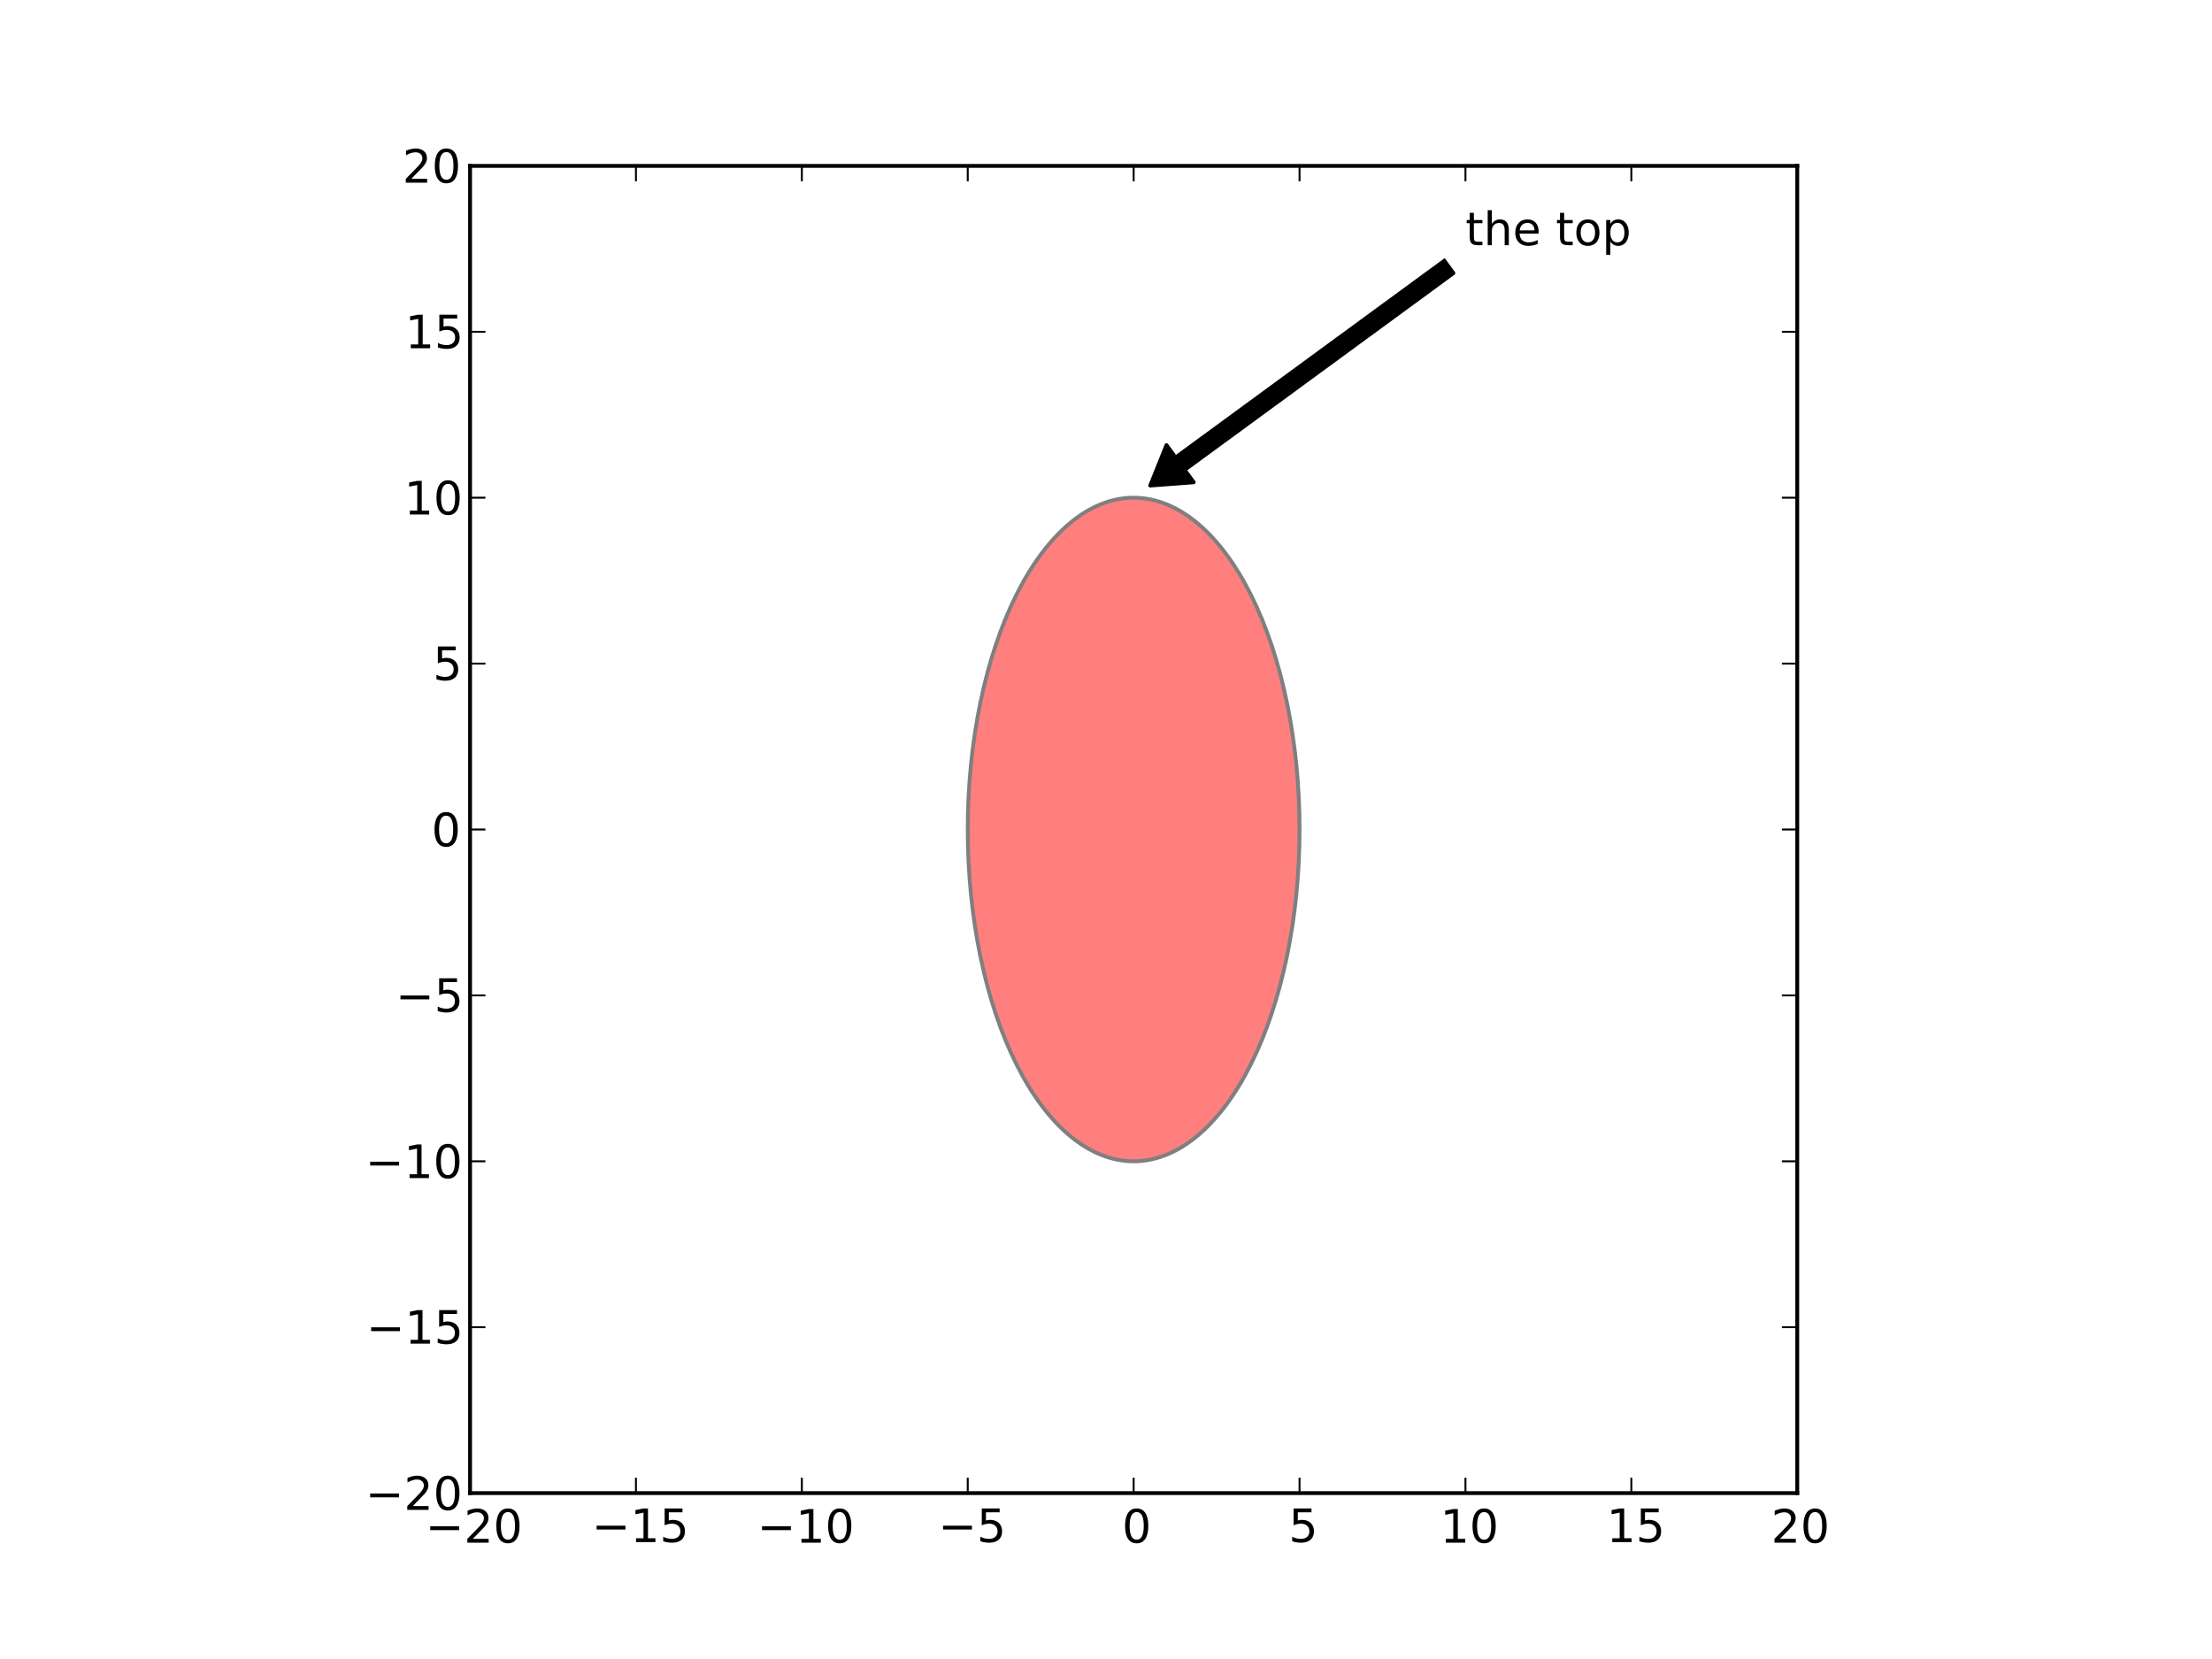
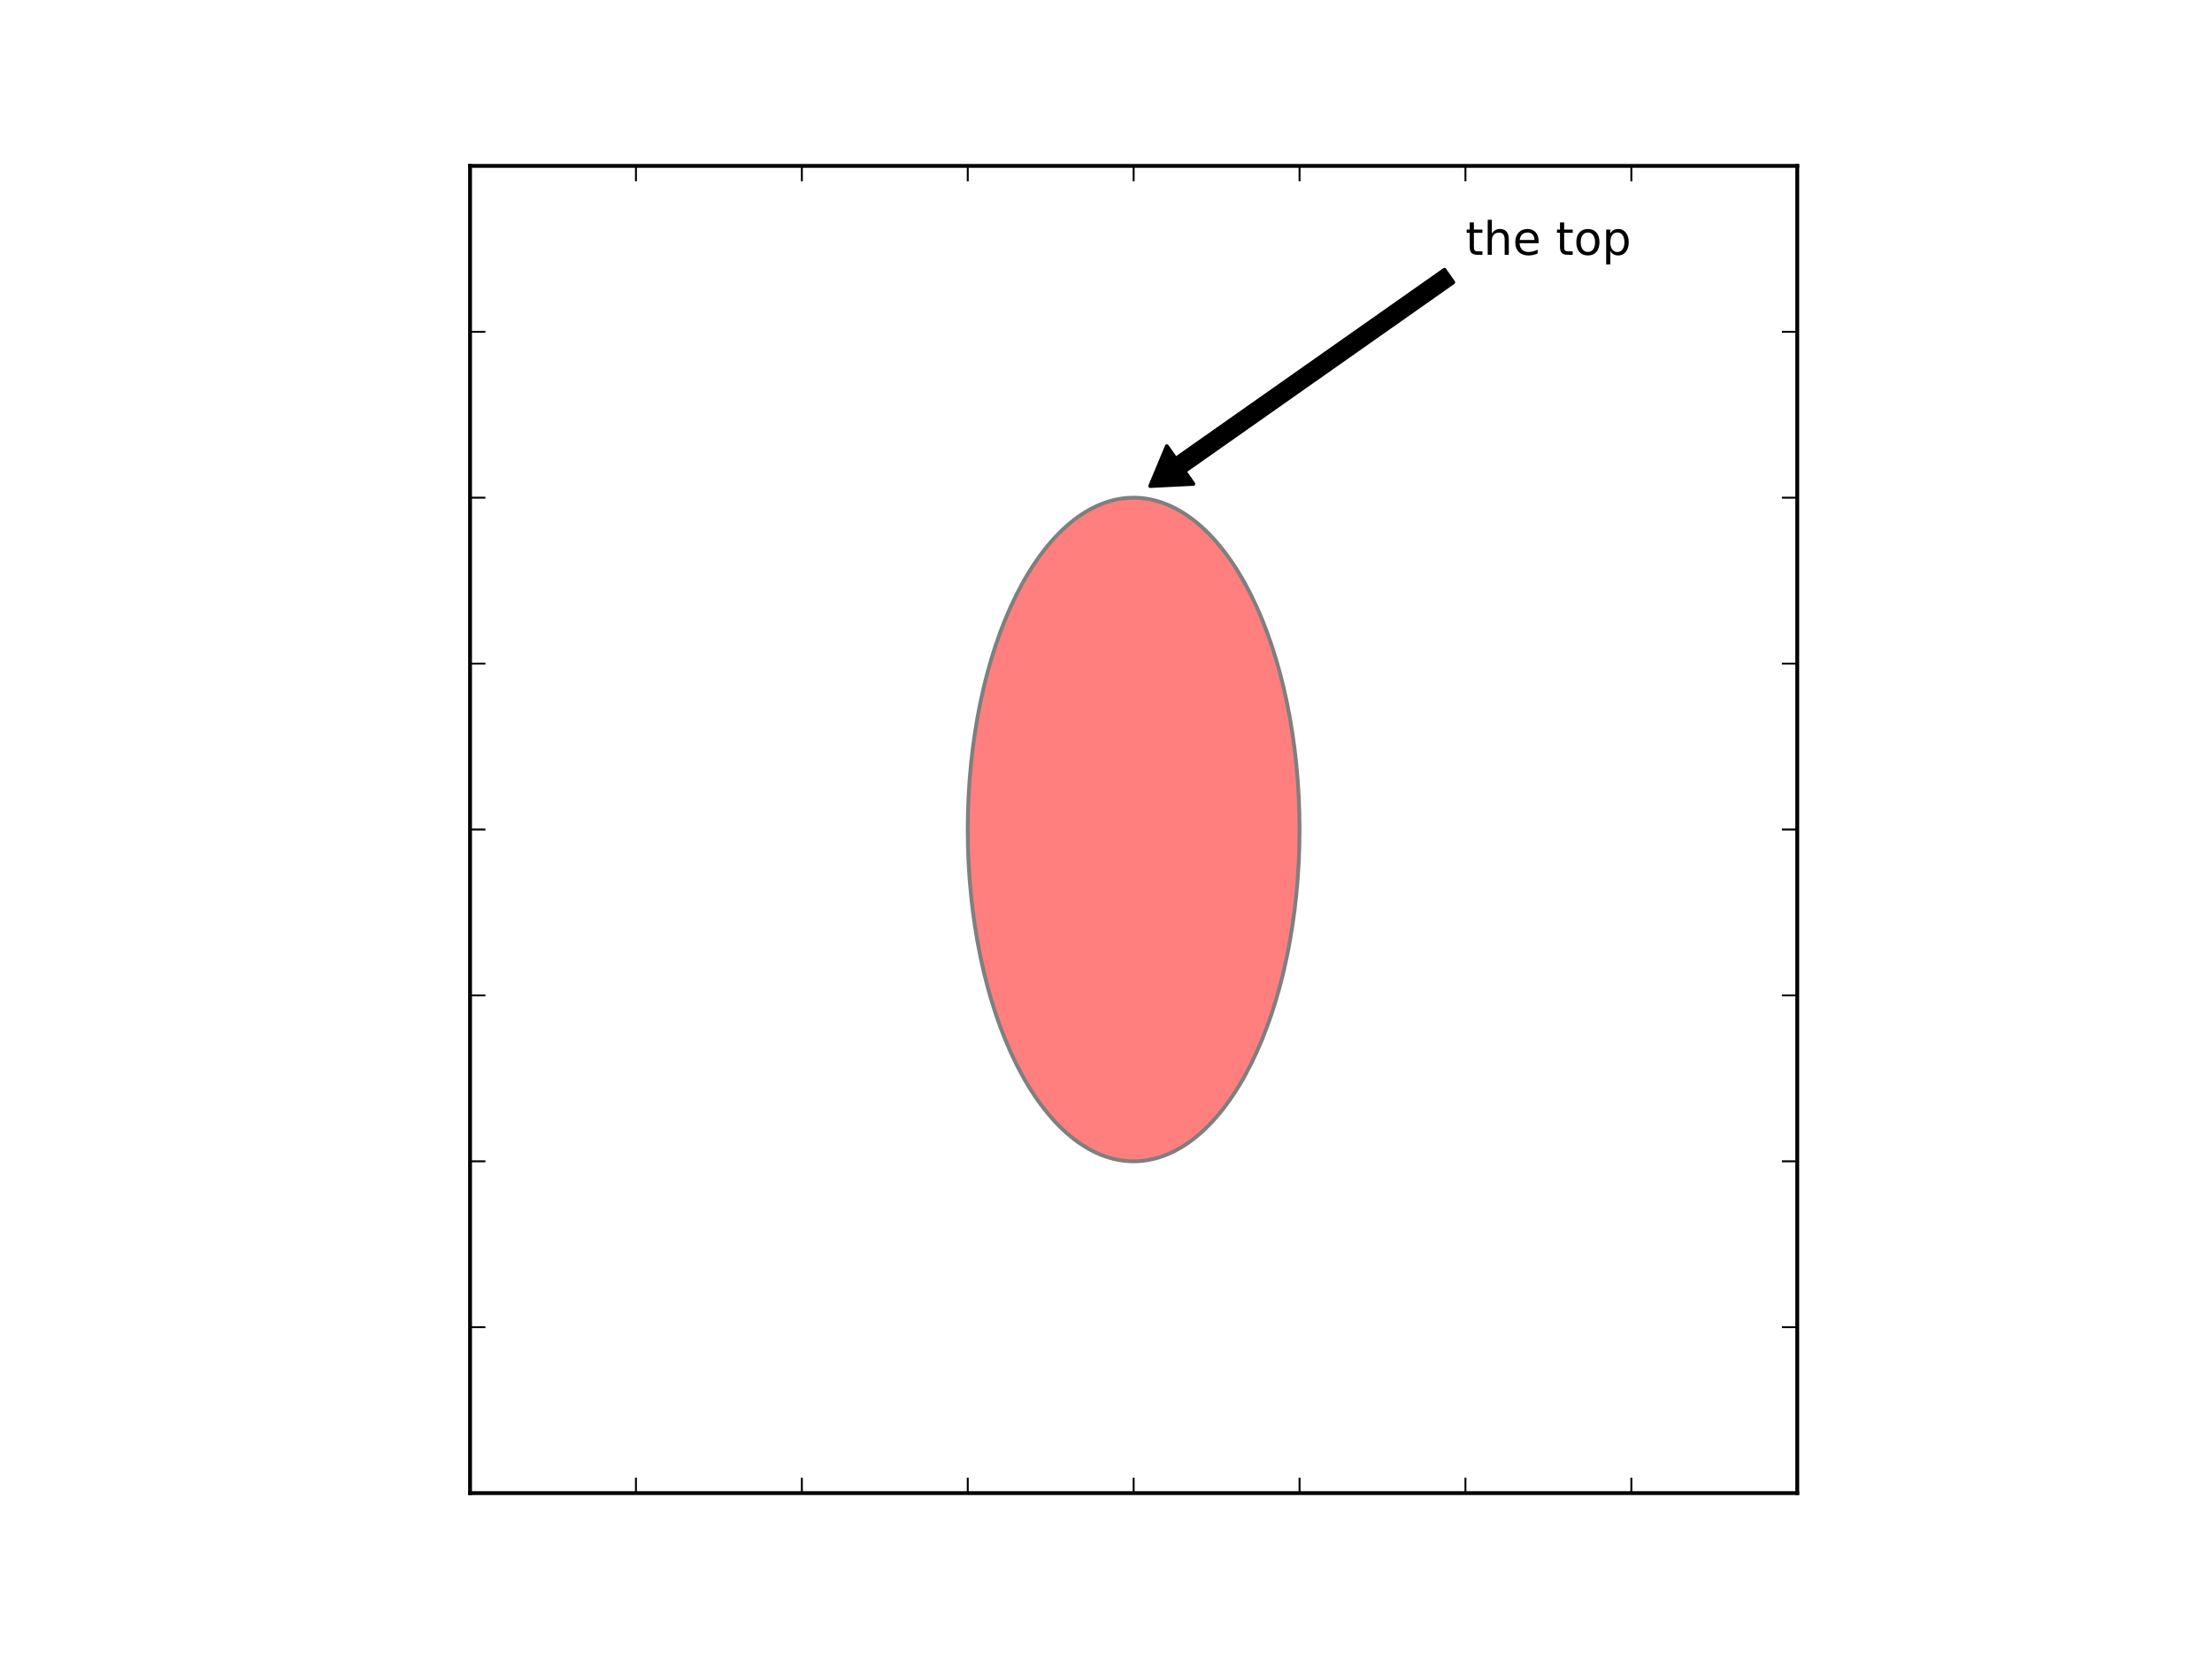
- <svg xmlns="http://www.w3.org/2000/svg" xmlns:xlink="http://www.w3.org/1999/xlink" width="576pt" height="432pt" viewBox="0 0 576 432" version="1.1" id="svg1">
-   <filter id="colorAdd">
-     <feComposite in="SourceGraphic" in2="BackgroundImage" operator="arithmetic" k2="1" k3="1" />
-   </filter>
-   <g id="figure1">
-     <g id="patch1">
-       <path style="fill: #ffffff; stroke: #ffffff; stroke-width: 1; stroke-linejoin: round; stroke-linecap: square;  opacity: 1" d="M0 432L576 432L576 0 L0 0L0 432" />
+ <svg xmlns="http://www.w3.org/2000/svg" xmlns:xlink="http://www.w3.org/1999/xlink" height="432pt" version="1.1" viewBox="0 0 576 432" width="576pt">
+   <defs>
+     <style type="text/css">
+ *{stroke-linecap:square;stroke-linejoin:round;}
+   </style>
+   </defs>
+   <g id="figure_1">
+     <g id="patch_1">
+       <path d=" M0 432 L576 432 L576 0 L0 0 z " style="fill:#ffffff;" />
    </g>
-     <g id="axes1">
-       <g id="patch2">
-         <path style="fill: #ffffff; opacity: 1" d="M122.4 388.8L468 388.8L468 43.2 L122.4 43.2L122.4 388.8" />
-       </g>
-       <g id="patch3">
-         <defs>
-           <clipPath id="p3268b4c49a7b373f0e4e01e239475b1d">
-             <rect x="122.4" y="43.2" width="345.6" height="345.6" />
-           </clipPath>
-         </defs>
-         <path style="fill: #ff0000; stroke: #000000; stroke-width: 1; stroke-linejoin: round; stroke-linecap: square;  opacity: 0.5" clip-path="url(#p3268b4c49a7b373f0e4e01e239475b1d)" d="M295.2 302.4 C306.657 302.4 317.646 293.296 325.747 277.094 C333.848 260.892 338.4 238.914 338.4 216 C338.4 193.086 333.848 171.108 325.747 154.906 C317.646 138.704 306.657 129.6 295.2 129.6 C283.743 129.6 272.754 138.704 264.653 154.906 C256.552 171.108 252 193.086 252 216 C252 238.914 256.552 260.892 264.653 277.094 C272.754 293.296 283.743 302.4 295.2 302.4z" />
-       </g>
-       <g id="matplotlib.axis1">
-         <g id="xtick1">
-           <g id="line2d1">
-             <defs>
-               <path id="m30e32995789d870ad79a2e54c91cf9c6" d="M0 0L0 -4" />
-             </defs>
-             <g>
-               <use style="fill: none; stroke: #000000; stroke-width: 0.5; stroke-linejoin: round; stroke-linecap: butt;  opacity: 1" xlink:href="#m30e32995789d870ad79a2e54c91cf9c6" x="122.4" y="388.8" />
-             </g>
-           </g>
-           <g id="line2d2">
-             <defs>
-               <path id="m9281cae24120827b11d5ea8a7ad3e96b" d="M0 0L0 4" />
-             </defs>
-             <g>
-               <use style="fill: none; stroke: #000000; stroke-width: 0.5; stroke-linejoin: round; stroke-linecap: butt;  opacity: 1" xlink:href="#m9281cae24120827b11d5ea8a7ad3e96b" x="122.4" y="43.2" />
-             </g>
-           </g>
-           <g id="text1">
-             <defs>
-               <path id="c_6a8d56c819c37117ab4cf023bec22a5a" d="M10.594 -35.5l62.594 0l0 8.297l-62.594 0z" />
-               <path id="c_ed3f3ed3ebfbd18bcb9c012009a68ad1" d="M19.188 -8.297l34.422 0l0 8.297l-46.281 0l0 -8.297q5.609 -5.812 15.297 -15.594q9.703 -9.797 12.188 -12.641q4.734 -5.312 6.609 -9q1.891 -3.688 1.891 -7.25q0 -5.812 -4.078 -9.469q-4.078 -3.672 -10.625 -3.672q-4.641 0 -9.797 1.609q-5.141 1.609 -11 4.891l0 -9.969q5.953 -2.391 11.125 -3.609q5.188 -1.219 9.484 -1.219q11.328 0 18.062 5.672q6.734 5.656 6.734 15.125q0 4.5 -1.688 8.531q-1.672 4.016 -6.125 9.484q-1.219 1.422 -7.766 8.188q-6.531 6.766 -18.453 18.922" />
-               <path id="c_7a2040fe3b94fcd41d0a72c84e93b115" d="M31.781 -66.406q-7.609 0 -11.453 7.5q-3.828 7.484 -3.828 22.531q0 14.984 3.828 22.484q3.844 7.5 11.453 7.5q7.672 0 11.5 -7.5q3.844 -7.5 3.844 -22.484q0 -15.047 -3.844 -22.531q-3.828 -7.5 -11.5 -7.5M31.781 -74.219q12.266 0 18.734 9.703q6.469 9.688 6.469 28.141q0 18.406 -6.469 28.109q-6.469 9.688 -18.734 9.688q-12.25 0 -18.719 -9.688q-6.469 -9.703 -6.469 -28.109q0 -18.453 6.469 -28.141q6.469 -9.703 18.719 -9.703" />
-             </defs>
-             <g style="fill: #000000; opacity: 1" transform="translate(110.7594,401.7063)scale(0.12)">
-               <use xlink:href="#c_6a8d56c819c37117ab4cf023bec22a5a" />
-               <use xlink:href="#c_ed3f3ed3ebfbd18bcb9c012009a68ad1" x="83.789" />
-               <use xlink:href="#c_7a2040fe3b94fcd41d0a72c84e93b115" x="147.412" />
-             </g>
-           </g>
-         </g>
-         <g id="xtick2">
-           <g id="line2d3">
-             <g>
-               <use style="fill: none; stroke: #000000; stroke-width: 0.5; stroke-linejoin: round; stroke-linecap: butt;  opacity: 1" xlink:href="#m30e32995789d870ad79a2e54c91cf9c6" x="165.6" y="388.8" />
-             </g>
-           </g>
-           <g id="line2d4">
-             <g>
-               <use style="fill: none; stroke: #000000; stroke-width: 0.5; stroke-linejoin: round; stroke-linecap: butt;  opacity: 1" xlink:href="#m9281cae24120827b11d5ea8a7ad3e96b" x="165.6" y="43.2" />
-             </g>
-           </g>
-           <g id="text2">
-             <defs>
-               <path id="c_42baa63129a918535c52adb20d687ea7" d="M12.406 -8.297l16.109 0l0 -55.625l-17.531 3.516l0 -8.984l17.438 -3.516l9.859 0l0 64.609l16.109 0l0 8.297l-41.984 0z" />
-               <path id="c_1260a2df50f305f3db244e29828f968e" d="M10.797 -72.906l38.719 0l0 8.312l-29.688 0l0 17.859q2.141 -0.734 4.281 -1.094q2.156 -0.359 4.312 -0.359q12.203 0 19.328 6.688q7.141 6.688 7.141 18.109q0 11.766 -7.328 18.297q-7.328 6.516 -20.656 6.516q-4.594 0 -9.359 -0.781q-4.75 -0.781 -9.828 -2.344l0 -9.922q4.391 2.391 9.078 3.562q4.688 1.172 9.906 1.172q8.453 0 13.375 -4.438q4.938 -4.438 4.938 -12.062q0 -7.609 -4.938 -12.047q-4.922 -4.453 -13.375 -4.453q-3.953 0 -7.891 0.875q-3.922 0.875 -8.016 2.734z" />
-             </defs>
-             <g style="fill: #000000; opacity: 1" transform="translate(154.0844,401.55)scale(0.12)">
-               <use xlink:href="#c_6a8d56c819c37117ab4cf023bec22a5a" />
-               <use xlink:href="#c_42baa63129a918535c52adb20d687ea7" x="83.789" />
-               <use xlink:href="#c_1260a2df50f305f3db244e29828f968e" x="147.412" />
-             </g>
-           </g>
-         </g>
-         <g id="xtick3">
-           <g id="line2d5">
-             <g>
-               <use style="fill: none; stroke: #000000; stroke-width: 0.5; stroke-linejoin: round; stroke-linecap: butt;  opacity: 1" xlink:href="#m30e32995789d870ad79a2e54c91cf9c6" x="208.8" y="388.8" />
-             </g>
-           </g>
-           <g id="line2d6">
-             <g>
-               <use style="fill: none; stroke: #000000; stroke-width: 0.5; stroke-linejoin: round; stroke-linecap: butt;  opacity: 1" xlink:href="#m9281cae24120827b11d5ea8a7ad3e96b" x="208.8" y="43.2" />
-             </g>
-           </g>
-           <g id="text3">
-             <g style="fill: #000000; opacity: 1" transform="translate(197.1594,401.7063)scale(0.12)">
-               <use xlink:href="#c_6a8d56c819c37117ab4cf023bec22a5a" />
-               <use xlink:href="#c_42baa63129a918535c52adb20d687ea7" x="83.789" />
-               <use xlink:href="#c_7a2040fe3b94fcd41d0a72c84e93b115" x="147.412" />
-             </g>
-           </g>
-         </g>
-         <g id="xtick4">
-           <g id="line2d7">
-             <g>
-               <use style="fill: none; stroke: #000000; stroke-width: 0.5; stroke-linejoin: round; stroke-linecap: butt;  opacity: 1" xlink:href="#m30e32995789d870ad79a2e54c91cf9c6" x="252" y="388.8" />
-             </g>
-           </g>
-           <g id="line2d8">
-             <g>
-               <use style="fill: none; stroke: #000000; stroke-width: 0.5; stroke-linejoin: round; stroke-linecap: butt;  opacity: 1" xlink:href="#m9281cae24120827b11d5ea8a7ad3e96b" x="252" y="43.2" />
-             </g>
-           </g>
-           <g id="text4">
-             <g style="fill: #000000; opacity: 1" transform="translate(244.3047,401.55)scale(0.12)">
-               <use xlink:href="#c_6a8d56c819c37117ab4cf023bec22a5a" />
-               <use xlink:href="#c_1260a2df50f305f3db244e29828f968e" x="83.789" />
-             </g>
-           </g>
-         </g>
-         <g id="xtick5">
-           <g id="line2d9">
-             <g>
-               <use style="fill: none; stroke: #000000; stroke-width: 0.5; stroke-linejoin: round; stroke-linecap: butt;  opacity: 1" xlink:href="#m30e32995789d870ad79a2e54c91cf9c6" x="295.2" y="388.8" />
-             </g>
-           </g>
-           <g id="line2d10">
-             <g>
-               <use style="fill: none; stroke: #000000; stroke-width: 0.5; stroke-linejoin: round; stroke-linecap: butt;  opacity: 1" xlink:href="#m9281cae24120827b11d5ea8a7ad3e96b" x="295.2" y="43.2" />
-             </g>
-           </g>
-           <g id="text5">
-             <g style="fill: #000000; opacity: 1" transform="translate(292.1766,401.7063)scale(0.12)">
-               <use xlink:href="#c_7a2040fe3b94fcd41d0a72c84e93b115" />
-             </g>
-           </g>
-         </g>
-         <g id="xtick6">
-           <g id="line2d11">
-             <g>
-               <use style="fill: none; stroke: #000000; stroke-width: 0.5; stroke-linejoin: round; stroke-linecap: butt;  opacity: 1" xlink:href="#m30e32995789d870ad79a2e54c91cf9c6" x="338.4" y="388.8" />
-             </g>
-           </g>
-           <g id="line2d12">
-             <g>
-               <use style="fill: none; stroke: #000000; stroke-width: 0.5; stroke-linejoin: round; stroke-linecap: butt;  opacity: 1" xlink:href="#m9281cae24120827b11d5ea8a7ad3e96b" x="338.4" y="43.2" />
-             </g>
-           </g>
-           <g id="text6">
-             <g style="fill: #000000; opacity: 1" transform="translate(335.5641,401.55)scale(0.12)">
-               <use xlink:href="#c_1260a2df50f305f3db244e29828f968e" />
-             </g>
-           </g>
-         </g>
-         <g id="xtick7">
-           <g id="line2d13">
-             <g>
-               <use style="fill: none; stroke: #000000; stroke-width: 0.5; stroke-linejoin: round; stroke-linecap: butt;  opacity: 1" xlink:href="#m30e32995789d870ad79a2e54c91cf9c6" x="381.6" y="388.8" />
-             </g>
-           </g>
-           <g id="line2d14">
-             <g>
-               <use style="fill: none; stroke: #000000; stroke-width: 0.5; stroke-linejoin: round; stroke-linecap: butt;  opacity: 1" xlink:href="#m9281cae24120827b11d5ea8a7ad3e96b" x="381.6" y="43.2" />
-             </g>
-           </g>
-           <g id="text7">
-             <g style="fill: #000000; opacity: 1" transform="translate(375.0141,401.7063)scale(0.12)">
-               <use xlink:href="#c_42baa63129a918535c52adb20d687ea7" />
-               <use xlink:href="#c_7a2040fe3b94fcd41d0a72c84e93b115" x="63.623" />
-             </g>
-           </g>
-         </g>
-         <g id="xtick8">
-           <g id="line2d15">
-             <g>
-               <use style="fill: none; stroke: #000000; stroke-width: 0.5; stroke-linejoin: round; stroke-linecap: butt;  opacity: 1" xlink:href="#m30e32995789d870ad79a2e54c91cf9c6" x="424.8" y="388.8" />
-             </g>
-           </g>
-           <g id="line2d16">
-             <g>
-               <use style="fill: none; stroke: #000000; stroke-width: 0.5; stroke-linejoin: round; stroke-linecap: butt;  opacity: 1" xlink:href="#m9281cae24120827b11d5ea8a7ad3e96b" x="424.8" y="43.2" />
-             </g>
-           </g>
-           <g id="text8">
-             <g style="fill: #000000; opacity: 1" transform="translate(418.3391,401.55)scale(0.12)">
-               <use xlink:href="#c_42baa63129a918535c52adb20d687ea7" />
-               <use xlink:href="#c_1260a2df50f305f3db244e29828f968e" x="63.623" />
-             </g>
-           </g>
-         </g>
-         <g id="xtick9">
-           <g id="line2d17">
-             <g>
-               <use style="fill: none; stroke: #000000; stroke-width: 0.5; stroke-linejoin: round; stroke-linecap: butt;  opacity: 1" xlink:href="#m30e32995789d870ad79a2e54c91cf9c6" x="468" y="388.8" />
-             </g>
-           </g>
-           <g id="line2d18">
-             <g>
-               <use style="fill: none; stroke: #000000; stroke-width: 0.5; stroke-linejoin: round; stroke-linecap: butt;  opacity: 1" xlink:href="#m9281cae24120827b11d5ea8a7ad3e96b" x="468" y="43.2" />
-             </g>
-           </g>
-           <g id="text9">
-             <g style="fill: #000000; opacity: 1" transform="translate(461.1953,401.7063)scale(0.12)">
-               <use xlink:href="#c_ed3f3ed3ebfbd18bcb9c012009a68ad1" />
-               <use xlink:href="#c_7a2040fe3b94fcd41d0a72c84e93b115" x="63.623" />
-             </g>
-           </g>
-         </g>
-       </g>
-       <g id="matplotlib.axis2">
-         <g id="ytick1">
-           <g id="line2d19">
-             <defs>
-               <path id="m3400efa6b1638b3fea9e19e898273957" d="M0 0L4 0" />
-             </defs>
-             <g>
-               <use style="fill: none; stroke: #000000; stroke-width: 0.5; stroke-linejoin: round; stroke-linecap: butt;  opacity: 1" xlink:href="#m3400efa6b1638b3fea9e19e898273957" x="122.4" y="388.8" />
-             </g>
-           </g>
-           <g id="line2d20">
-             <defs>
-               <path id="m20b58b2501143cb5e0a5e8f1ef6f1643" d="M0 0L-4 0" />
-             </defs>
-             <g>
-               <use style="fill: none; stroke: #000000; stroke-width: 0.5; stroke-linejoin: round; stroke-linecap: butt;  opacity: 1" xlink:href="#m20b58b2501143cb5e0a5e8f1ef6f1643" x="468" y="388.8" />
-             </g>
-           </g>
-           <g id="text10">
-             <g style="fill: #000000; opacity: 1" transform="translate(95.11875,393.1672)scale(0.12)">
-               <use xlink:href="#c_6a8d56c819c37117ab4cf023bec22a5a" />
-               <use xlink:href="#c_ed3f3ed3ebfbd18bcb9c012009a68ad1" x="83.789" />
-               <use xlink:href="#c_7a2040fe3b94fcd41d0a72c84e93b115" x="147.412" />
-             </g>
-           </g>
-         </g>
-         <g id="ytick2">
-           <g id="line2d21">
-             <g>
-               <use style="fill: none; stroke: #000000; stroke-width: 0.5; stroke-linejoin: round; stroke-linecap: butt;  opacity: 1" xlink:href="#m3400efa6b1638b3fea9e19e898273957" x="122.4" y="345.6" />
-             </g>
-           </g>
-           <g id="line2d22">
-             <g>
-               <use style="fill: none; stroke: #000000; stroke-width: 0.5; stroke-linejoin: round; stroke-linecap: butt;  opacity: 1" xlink:href="#m20b58b2501143cb5e0a5e8f1ef6f1643" x="468" y="345.6" />
-             </g>
-           </g>
-           <g id="text11">
-             <g style="fill: #000000; opacity: 1" transform="translate(95.36875,349.8891)scale(0.12)">
-               <use xlink:href="#c_6a8d56c819c37117ab4cf023bec22a5a" />
-               <use xlink:href="#c_42baa63129a918535c52adb20d687ea7" x="83.789" />
-               <use xlink:href="#c_1260a2df50f305f3db244e29828f968e" x="147.412" />
-             </g>
-           </g>
-         </g>
-         <g id="ytick3">
-           <g id="line2d23">
-             <g>
-               <use style="fill: none; stroke: #000000; stroke-width: 0.5; stroke-linejoin: round; stroke-linecap: butt;  opacity: 1" xlink:href="#m3400efa6b1638b3fea9e19e898273957" x="122.4" y="302.4" />
-             </g>
-           </g>
-           <g id="line2d24">
-             <g>
-               <use style="fill: none; stroke: #000000; stroke-width: 0.5; stroke-linejoin: round; stroke-linecap: butt;  opacity: 1" xlink:href="#m20b58b2501143cb5e0a5e8f1ef6f1643" x="468" y="302.4" />
-             </g>
-           </g>
-           <g id="text12">
-             <g style="fill: #000000; opacity: 1" transform="translate(95.11875,306.7672)scale(0.12)">
-               <use xlink:href="#c_6a8d56c819c37117ab4cf023bec22a5a" />
-               <use xlink:href="#c_42baa63129a918535c52adb20d687ea7" x="83.789" />
-               <use xlink:href="#c_7a2040fe3b94fcd41d0a72c84e93b115" x="147.412" />
-             </g>
-           </g>
-         </g>
-         <g id="ytick4">
-           <g id="line2d25">
-             <g>
-               <use style="fill: none; stroke: #000000; stroke-width: 0.5; stroke-linejoin: round; stroke-linecap: butt;  opacity: 1" xlink:href="#m3400efa6b1638b3fea9e19e898273957" x="122.4" y="259.2" />
-             </g>
-           </g>
-           <g id="line2d26">
-             <g>
-               <use style="fill: none; stroke: #000000; stroke-width: 0.5; stroke-linejoin: round; stroke-linecap: butt;  opacity: 1" xlink:href="#m20b58b2501143cb5e0a5e8f1ef6f1643" x="468" y="259.2" />
-             </g>
-           </g>
-           <g id="text13">
-             <g style="fill: #000000; opacity: 1" transform="translate(103.0094,263.4891)scale(0.12)">
-               <use xlink:href="#c_6a8d56c819c37117ab4cf023bec22a5a" />
-               <use xlink:href="#c_1260a2df50f305f3db244e29828f968e" x="83.789" />
-             </g>
-           </g>
-         </g>
-         <g id="ytick5">
-           <g id="line2d27">
-             <g>
-               <use style="fill: none; stroke: #000000; stroke-width: 0.5; stroke-linejoin: round; stroke-linecap: butt;  opacity: 1" xlink:href="#m3400efa6b1638b3fea9e19e898273957" x="122.4" y="216" />
-             </g>
-           </g>
-           <g id="line2d28">
-             <g>
-               <use style="fill: none; stroke: #000000; stroke-width: 0.5; stroke-linejoin: round; stroke-linecap: butt;  opacity: 1" xlink:href="#m20b58b2501143cb5e0a5e8f1ef6f1643" x="468" y="216" />
-             </g>
-           </g>
-           <g id="text14">
-             <g style="fill: #000000; opacity: 1" transform="translate(112.3531,220.3672)scale(0.12)">
-               <use xlink:href="#c_7a2040fe3b94fcd41d0a72c84e93b115" />
-             </g>
-           </g>
-         </g>
-         <g id="ytick6">
-           <g id="line2d29">
-             <g>
-               <use style="fill: none; stroke: #000000; stroke-width: 0.5; stroke-linejoin: round; stroke-linecap: butt;  opacity: 1" xlink:href="#m3400efa6b1638b3fea9e19e898273957" x="122.4" y="172.8" />
-             </g>
-           </g>
-           <g id="line2d30">
-             <g>
-               <use style="fill: none; stroke: #000000; stroke-width: 0.5; stroke-linejoin: round; stroke-linecap: butt;  opacity: 1" xlink:href="#m20b58b2501143cb5e0a5e8f1ef6f1643" x="468" y="172.8" />
-             </g>
-           </g>
-           <g id="text15">
-             <g style="fill: #000000; opacity: 1" transform="translate(112.7281,177.0891)scale(0.12)">
-               <use xlink:href="#c_1260a2df50f305f3db244e29828f968e" />
-             </g>
-           </g>
-         </g>
-         <g id="ytick7">
-           <g id="line2d31">
-             <g>
-               <use style="fill: none; stroke: #000000; stroke-width: 0.5; stroke-linejoin: round; stroke-linecap: butt;  opacity: 1" xlink:href="#m3400efa6b1638b3fea9e19e898273957" x="122.4" y="129.6" />
-             </g>
-           </g>
-           <g id="line2d32">
-             <g>
-               <use style="fill: none; stroke: #000000; stroke-width: 0.5; stroke-linejoin: round; stroke-linecap: butt;  opacity: 1" xlink:href="#m20b58b2501143cb5e0a5e8f1ef6f1643" x="468" y="129.6" />
-             </g>
-           </g>
-           <g id="text16">
-             <g style="fill: #000000; opacity: 1" transform="translate(105.2281,133.9672)scale(0.12)">
-               <use xlink:href="#c_42baa63129a918535c52adb20d687ea7" />
-               <use xlink:href="#c_7a2040fe3b94fcd41d0a72c84e93b115" x="63.623" />
-             </g>
-           </g>
-         </g>
-         <g id="ytick8">
-           <g id="line2d33">
-             <g>
-               <use style="fill: none; stroke: #000000; stroke-width: 0.5; stroke-linejoin: round; stroke-linecap: butt;  opacity: 1" xlink:href="#m3400efa6b1638b3fea9e19e898273957" x="122.4" y="86.4" />
-             </g>
-           </g>
-           <g id="line2d34">
-             <g>
-               <use style="fill: none; stroke: #000000; stroke-width: 0.5; stroke-linejoin: round; stroke-linecap: butt;  opacity: 1" xlink:href="#m20b58b2501143cb5e0a5e8f1ef6f1643" x="468" y="86.4" />
-             </g>
-           </g>
-           <g id="text17">
-             <g style="fill: #000000; opacity: 1" transform="translate(105.4781,90.68906)scale(0.12)">
-               <use xlink:href="#c_42baa63129a918535c52adb20d687ea7" />
-               <use xlink:href="#c_1260a2df50f305f3db244e29828f968e" x="63.623" />
-             </g>
-           </g>
-         </g>
-         <g id="ytick9">
-           <g id="line2d35">
-             <g>
-               <use style="fill: none; stroke: #000000; stroke-width: 0.5; stroke-linejoin: round; stroke-linecap: butt;  opacity: 1" xlink:href="#m3400efa6b1638b3fea9e19e898273957" x="122.4" y="43.2" />
-             </g>
-           </g>
-           <g id="line2d36">
-             <g>
-               <use style="fill: none; stroke: #000000; stroke-width: 0.5; stroke-linejoin: round; stroke-linecap: butt;  opacity: 1" xlink:href="#m20b58b2501143cb5e0a5e8f1ef6f1643" x="468" y="43.2" />
-             </g>
-           </g>
-           <g id="text18">
-             <g style="fill: #000000; opacity: 1" transform="translate(104.7906,47.56719)scale(0.12)">
-               <use xlink:href="#c_ed3f3ed3ebfbd18bcb9c012009a68ad1" />
-               <use xlink:href="#c_7a2040fe3b94fcd41d0a72c84e93b115" x="63.623" />
-             </g>
-           </g>
-         </g>
-       </g>
-       <g id="patch4">
-         <path style="fill: none; stroke: #000000; stroke-width: 1; stroke-linejoin: round; stroke-linecap: square;  opacity: 1" d="M122.4 43.2L468 43.2" />
-       </g>
-       <g id="patch5">
-         <path style="fill: none; stroke: #000000; stroke-width: 1; stroke-linejoin: round; stroke-linecap: square;  opacity: 1" d="M468 388.8L468 43.2" />
-       </g>
-       <g id="patch6">
-         <path style="fill: none; stroke: #000000; stroke-width: 1; stroke-linejoin: round; stroke-linecap: square;  opacity: 1" d="M122.4 388.8L468 388.8" />
-       </g>
-       <g id="patch7">
-         <path style="fill: none; stroke: #000000; stroke-width: 1; stroke-linejoin: round; stroke-linecap: square;  opacity: 1" d="M122.4 388.8L122.4 43.2" />
-       </g>
-       <g id="patch8">
-         <path style="fill: #000000; stroke: #000000; stroke-width: 1; stroke-linejoin: round; stroke-linecap: square;  opacity: 1" clip-path="url(#p3268b4c49a7b373f0e4e01e239475b1d)" d="M376.099 67.899L378.461 71.127L308.477 122.359 L310.84 125.587L299.52 126.438L303.752 115.904 L306.115 119.131L376.099 67.899" />
-       </g>
-       <g id="text19">
-         <defs>
-           <path id="c_0f8c41144cfbf448378cb6fd1cc8e549" d="M18.312 -70.219l0 15.531l18.5 0l0 6.984l-18.5 0l0 29.688q0 6.688 1.828 8.594q1.828 1.906 7.453 1.906l9.219 0l0 7.516l-9.219 0q-10.406 0 -14.359 -3.875q-3.953 -3.891 -3.953 -14.141l0 -29.688l-6.594 0l0 -6.984l6.594 0l0 -15.531z" />
-           <path id="c_74d54c94aa871ec39e2bc6697dde6c00" d="M54.891 -33.016l0 33.016l-8.984 0l0 -32.719q0 -7.766 -3.031 -11.609q-3.031 -3.859 -9.078 -3.859q-7.281 0 -11.484 4.641q-4.203 4.625 -4.203 12.641l0 30.906l-9.031 0l0 -75.984l9.031 0l0 29.797q3.234 -4.938 7.594 -7.375q4.375 -2.438 10.094 -2.438q9.422 0 14.25 5.828q4.844 5.828 4.844 17.156" />
-           <path id="c_0bce5afba2dc6b9024b26277c38ad8e8" d="M56.203 -29.594l0 4.391l-41.312 0q0.594 9.281 5.594 14.141q5 4.859 13.938 4.859q5.172 0 10.031 -1.266q4.859 -1.266 9.656 -3.812l0 8.5q-4.844 2.047 -9.922 3.125q-5.078 1.078 -10.297 1.078q-13.094 0 -20.734 -7.609q-7.641 -7.625 -7.641 -20.625q0 -13.422 7.25 -21.297q7.25 -7.891 19.562 -7.891q11.031 0 17.453 7.109q6.422 7.094 6.422 19.297M47.219 -32.234q-0.094 -7.359 -4.125 -11.75q-4.031 -4.406 -10.672 -4.406q-7.516 0 -12.031 4.25q-4.516 4.25 -5.203 11.969z" />
-           <path id="c_d41d8cd98f00b204e9800998ecf8427e" d="" />
-           <path id="c_f05dd90d41f04bb96ef1ca503cc2044b" d="M30.609 -48.391q-7.219 0 -11.422 5.641q-4.203 5.641 -4.203 15.453q0 9.812 4.172 15.453q4.188 5.641 11.453 5.641q7.188 0 11.375 -5.656q4.203 -5.672 4.203 -15.438q0 -9.719 -4.203 -15.406q-4.188 -5.688 -11.375 -5.688M30.609 -56q11.719 0 18.406 7.625q6.703 7.609 6.703 21.078q0 13.422 -6.703 21.078q-6.688 7.641 -18.406 7.641q-11.766 0 -18.438 -7.641q-6.656 -7.656 -6.656 -21.078q0 -13.469 6.656 -21.078q6.672 -7.625 18.438 -7.625" />
-           <path id="c_f15a64fcd463ef4629c48bab42cde24c" d="M18.109 -8.203l0 29l-9.031 0l0 -75.484l9.031 0l0 8.297q2.844 -4.875 7.156 -7.234q4.328 -2.375 10.328 -2.375q9.969 0 16.188 7.906q6.234 7.906 6.234 20.797q0 12.891 -6.234 20.812q-6.219 7.906 -16.188 7.906q-6 0 -10.328 -2.375q-4.312 -2.375 -7.156 -7.25M48.688 -27.297q0 -9.906 -4.078 -15.547q-4.078 -5.641 -11.203 -5.641q-7.141 0 -11.219 5.641q-4.078 5.641 -4.078 15.547q0 9.906 4.078 15.547q4.078 5.641 11.219 5.641q7.125 0 11.203 -5.641q4.078 -5.641 4.078 -15.547" />
-         </defs>
-         <g clip-path="url(#p3268b4c49a7b373f0e4e01e239475b1d)">
-           <g style="fill: #000000; opacity: 1" transform="translate(381.6,63.85081)scale(0.12)">
-             <use xlink:href="#c_0f8c41144cfbf448378cb6fd1cc8e549" />
-             <use xlink:href="#c_74d54c94aa871ec39e2bc6697dde6c00" x="39.209" />
-             <use xlink:href="#c_0bce5afba2dc6b9024b26277c38ad8e8" x="102.588" />
-             <use xlink:href="#c_d41d8cd98f00b204e9800998ecf8427e" x="164.111" />
-             <use xlink:href="#c_0f8c41144cfbf448378cb6fd1cc8e549" x="195.898" />
-             <use xlink:href="#c_f05dd90d41f04bb96ef1ca503cc2044b" x="235.107" />
-             <use xlink:href="#c_f15a64fcd463ef4629c48bab42cde24c" x="296.289" />
+     <g id="axes_1">
+       <g id="patch_2">
+         <path d=" M122.4 388.8 L468 388.8 L468 43.2 L122.4 43.2 z " style="fill:#ffffff;" />
+       </g>
+       <g id="patch_3">
+         <path clip-path="url(#p23ab9b749c)" d=" M295.2 302.4 C306.657 302.4 317.646 293.296 325.747 277.094 C333.848 260.892 338.4 238.914 338.4 216 C338.4 193.086 333.848 171.108 325.747 154.906 C317.646 138.704 306.657 129.6 295.2 129.6 C283.743 129.6 272.754 138.704 264.653 154.906 C256.552 171.108 252 193.086 252 216 C252 238.914 256.552 260.892 264.653 277.094 C272.754 293.296 283.743 302.4 295.2 302.4 z " style="fill:#ff0000;opacity:0.5;stroke:#000000;" />
+       </g>
+       <g id="matplotlib.axis_1">
+         <g id="xtick_1">
+           <g id="line2d_1">
+             <defs>
+               <path d=" M0 0 L0 -4" id="mcb557df647" style="stroke:#000000;stroke-linecap:butt;stroke-width:0.5;" />
+             </defs>
+             <g>
+               <use style="stroke:#000000;stroke-linecap:butt;stroke-width:0.5;" x="122.4" xlink:href="#mcb557df647" y="388.8" />
+             </g>
+           </g>
+           <g id="line2d_2">
+             <defs>
+               <path d=" M0 0 L0 4" id="mdad270ee8e" style="stroke:#000000;stroke-linecap:butt;stroke-width:0.5;" />
+             </defs>
+             <g>
+               <use style="stroke:#000000;stroke-linecap:butt;stroke-width:0.5;" x="122.4" xlink:href="#mdad270ee8e" y="43.2" />
+             </g>
+           </g>
+         </g>
+         <g id="xtick_2">
+           <g id="line2d_3">
+             <g>
+               <use style="stroke:#000000;stroke-linecap:butt;stroke-width:0.5;" x="165.6" xlink:href="#mcb557df647" y="388.8" />
+             </g>
+           </g>
+           <g id="line2d_4">
+             <g>
+               <use style="stroke:#000000;stroke-linecap:butt;stroke-width:0.5;" x="165.6" xlink:href="#mdad270ee8e" y="43.2" />
+             </g>
+           </g>
+         </g>
+         <g id="xtick_3">
+           <g id="line2d_5">
+             <g>
+               <use style="stroke:#000000;stroke-linecap:butt;stroke-width:0.5;" x="208.8" xlink:href="#mcb557df647" y="388.8" />
+             </g>
+           </g>
+           <g id="line2d_6">
+             <g>
+               <use style="stroke:#000000;stroke-linecap:butt;stroke-width:0.5;" x="208.8" xlink:href="#mdad270ee8e" y="43.2" />
+             </g>
+           </g>
+         </g>
+         <g id="xtick_4">
+           <g id="line2d_7">
+             <g>
+               <use style="stroke:#000000;stroke-linecap:butt;stroke-width:0.5;" x="252.0" xlink:href="#mcb557df647" y="388.8" />
+             </g>
+           </g>
+           <g id="line2d_8">
+             <g>
+               <use style="stroke:#000000;stroke-linecap:butt;stroke-width:0.5;" x="252.0" xlink:href="#mdad270ee8e" y="43.2" />
+             </g>
+           </g>
+         </g>
+         <g id="xtick_5">
+           <g id="line2d_9">
+             <g>
+               <use style="stroke:#000000;stroke-linecap:butt;stroke-width:0.5;" x="295.2" xlink:href="#mcb557df647" y="388.8" />
+             </g>
+           </g>
+           <g id="line2d_10">
+             <g>
+               <use style="stroke:#000000;stroke-linecap:butt;stroke-width:0.5;" x="295.2" xlink:href="#mdad270ee8e" y="43.2" />
+             </g>
+           </g>
+         </g>
+         <g id="xtick_6">
+           <g id="line2d_11">
+             <g>
+               <use style="stroke:#000000;stroke-linecap:butt;stroke-width:0.5;" x="338.4" xlink:href="#mcb557df647" y="388.8" />
+             </g>
+           </g>
+           <g id="line2d_12">
+             <g>
+               <use style="stroke:#000000;stroke-linecap:butt;stroke-width:0.5;" x="338.4" xlink:href="#mdad270ee8e" y="43.2" />
+             </g>
+           </g>
+         </g>
+         <g id="xtick_7">
+           <g id="line2d_13">
+             <g>
+               <use style="stroke:#000000;stroke-linecap:butt;stroke-width:0.5;" x="381.6" xlink:href="#mcb557df647" y="388.8" />
+             </g>
+           </g>
+           <g id="line2d_14">
+             <g>
+               <use style="stroke:#000000;stroke-linecap:butt;stroke-width:0.5;" x="381.6" xlink:href="#mdad270ee8e" y="43.2" />
+             </g>
+           </g>
+         </g>
+         <g id="xtick_8">
+           <g id="line2d_15">
+             <g>
+               <use style="stroke:#000000;stroke-linecap:butt;stroke-width:0.5;" x="424.8" xlink:href="#mcb557df647" y="388.8" />
+             </g>
+           </g>
+           <g id="line2d_16">
+             <g>
+               <use style="stroke:#000000;stroke-linecap:butt;stroke-width:0.5;" x="424.8" xlink:href="#mdad270ee8e" y="43.2" />
+             </g>
+           </g>
+         </g>
+         <g id="xtick_9">
+           <g id="line2d_17">
+             <g>
+               <use style="stroke:#000000;stroke-linecap:butt;stroke-width:0.5;" x="468.0" xlink:href="#mcb557df647" y="388.8" />
+             </g>
+           </g>
+           <g id="line2d_18">
+             <g>
+               <use style="stroke:#000000;stroke-linecap:butt;stroke-width:0.5;" x="468.0" xlink:href="#mdad270ee8e" y="43.2" />
+             </g>
+           </g>
+         </g>
+       </g>
+       <g id="matplotlib.axis_2">
+         <g id="ytick_1">
+           <g id="line2d_19">
+             <defs>
+               <path d=" M0 0 L4 0" id="mc8fcea1516" style="stroke:#000000;stroke-linecap:butt;stroke-width:0.5;" />
+             </defs>
+             <g>
+               <use style="stroke:#000000;stroke-linecap:butt;stroke-width:0.5;" x="122.4" xlink:href="#mc8fcea1516" y="388.8" />
+             </g>
+           </g>
+           <g id="line2d_20">
+             <defs>
+               <path d=" M0 0 L-4 0" id="m0d5b0a6425" style="stroke:#000000;stroke-linecap:butt;stroke-width:0.5;" />
+             </defs>
+             <g>
+               <use style="stroke:#000000;stroke-linecap:butt;stroke-width:0.5;" x="468.0" xlink:href="#m0d5b0a6425" y="388.8" />
+             </g>
+           </g>
+         </g>
+         <g id="ytick_2">
+           <g id="line2d_21">
+             <g>
+               <use style="stroke:#000000;stroke-linecap:butt;stroke-width:0.5;" x="122.4" xlink:href="#mc8fcea1516" y="345.6" />
+             </g>
+           </g>
+           <g id="line2d_22">
+             <g>
+               <use style="stroke:#000000;stroke-linecap:butt;stroke-width:0.5;" x="468.0" xlink:href="#m0d5b0a6425" y="345.6" />
+             </g>
+           </g>
+         </g>
+         <g id="ytick_3">
+           <g id="line2d_23">
+             <g>
+               <use style="stroke:#000000;stroke-linecap:butt;stroke-width:0.5;" x="122.4" xlink:href="#mc8fcea1516" y="302.4" />
+             </g>
+           </g>
+           <g id="line2d_24">
+             <g>
+               <use style="stroke:#000000;stroke-linecap:butt;stroke-width:0.5;" x="468.0" xlink:href="#m0d5b0a6425" y="302.4" />
+             </g>
+           </g>
+         </g>
+         <g id="ytick_4">
+           <g id="line2d_25">
+             <g>
+               <use style="stroke:#000000;stroke-linecap:butt;stroke-width:0.5;" x="122.4" xlink:href="#mc8fcea1516" y="259.2" />
+             </g>
+           </g>
+           <g id="line2d_26">
+             <g>
+               <use style="stroke:#000000;stroke-linecap:butt;stroke-width:0.5;" x="468.0" xlink:href="#m0d5b0a6425" y="259.2" />
+             </g>
+           </g>
+         </g>
+         <g id="ytick_5">
+           <g id="line2d_27">
+             <g>
+               <use style="stroke:#000000;stroke-linecap:butt;stroke-width:0.5;" x="122.4" xlink:href="#mc8fcea1516" y="216.0" />
+             </g>
+           </g>
+           <g id="line2d_28">
+             <g>
+               <use style="stroke:#000000;stroke-linecap:butt;stroke-width:0.5;" x="468.0" xlink:href="#m0d5b0a6425" y="216.0" />
+             </g>
+           </g>
+         </g>
+         <g id="ytick_6">
+           <g id="line2d_29">
+             <g>
+               <use style="stroke:#000000;stroke-linecap:butt;stroke-width:0.5;" x="122.4" xlink:href="#mc8fcea1516" y="172.8" />
+             </g>
+           </g>
+           <g id="line2d_30">
+             <g>
+               <use style="stroke:#000000;stroke-linecap:butt;stroke-width:0.5;" x="468.0" xlink:href="#m0d5b0a6425" y="172.8" />
+             </g>
+           </g>
+         </g>
+         <g id="ytick_7">
+           <g id="line2d_31">
+             <g>
+               <use style="stroke:#000000;stroke-linecap:butt;stroke-width:0.5;" x="122.4" xlink:href="#mc8fcea1516" y="129.6" />
+             </g>
+           </g>
+           <g id="line2d_32">
+             <g>
+               <use style="stroke:#000000;stroke-linecap:butt;stroke-width:0.5;" x="468.0" xlink:href="#m0d5b0a6425" y="129.6" />
+             </g>
+           </g>
+         </g>
+         <g id="ytick_8">
+           <g id="line2d_33">
+             <g>
+               <use style="stroke:#000000;stroke-linecap:butt;stroke-width:0.5;" x="122.4" xlink:href="#mc8fcea1516" y="86.4" />
+             </g>
+           </g>
+           <g id="line2d_34">
+             <g>
+               <use style="stroke:#000000;stroke-linecap:butt;stroke-width:0.5;" x="468.0" xlink:href="#m0d5b0a6425" y="86.4" />
+             </g>
+           </g>
+         </g>
+         <g id="ytick_9">
+           <g id="line2d_35">
+             <g>
+               <use style="stroke:#000000;stroke-linecap:butt;stroke-width:0.5;" x="122.4" xlink:href="#mc8fcea1516" y="43.2" />
+             </g>
+           </g>
+           <g id="line2d_36">
+             <g>
+               <use style="stroke:#000000;stroke-linecap:butt;stroke-width:0.5;" x="468.0" xlink:href="#m0d5b0a6425" y="43.2" />
+             </g>
+           </g>
+         </g>
+       </g>
+       <g id="patch_4">
+         <path d=" M122.4 43.2 L468 43.2" style="fill:none;stroke:#000000;" />
+       </g>
+       <g id="patch_5">
+         <path d=" M468 388.8 L468 43.2" style="fill:none;stroke:#000000;" />
+       </g>
+       <g id="patch_6">
+         <path d=" M122.4 388.8 L468 388.8" style="fill:none;stroke:#000000;" />
+       </g>
+       <g id="patch_7">
+         <path d=" M122.4 388.8 L122.4 43.2" style="fill:none;stroke:#000000;" />
+       </g>
+       <g id="patch_8">
+         <path clip-path="url(#p23ab9b749c)" d=" M376.13 70.248 L378.43 73.52 L308.446 122.731 L310.747 126.003 L299.52 126.562 L303.845 116.186 L306.146 119.458 z " style="stroke:#000000;" />
+       </g>
+       <g id="text_1">
+         <g clip-path="url(#p23ab9b749c)">
+           <defs>
+             <path id="BitstreamVeraSans-Roman-20" />
+             <path d=" M30.609 48.391 Q23.391 48.391 19.188 42.75 Q14.984 37.109 14.984 27.297 Q14.984 17.484 19.156 11.844 Q23.344 6.203 30.609 6.203 Q37.797 6.203 41.984 11.859 Q46.188 17.531 46.188 27.297 Q46.188 37.016 41.984 42.703 Q37.797 48.391 30.609 48.391 M30.609 56 Q42.328 56 49.016 48.375 Q55.719 40.766 55.719 27.297 Q55.719 13.875 49.016 6.219 Q42.328 -1.422 30.609 -1.422 Q18.844 -1.422 12.172 6.219 Q5.516 13.875 5.516 27.297 Q5.516 40.766 12.172 48.375 Q18.844 56 30.609 56" id="BitstreamVeraSans-Roman-6f" />
+             <path d=" M54.891 33.016 L54.891 0 L45.906 0 L45.906 32.719 Q45.906 40.484 42.875 44.328 Q39.844 48.188 33.797 48.188 Q26.516 48.188 22.312 43.547 Q18.109 38.922 18.109 30.906 L18.109 0 L9.078 0 L9.078 75.984 L18.109 75.984 L18.109 46.188 Q21.344 51.125 25.703 53.562 Q30.078 56 35.797 56 Q45.219 56 50.047 50.172 Q54.891 44.344 54.891 33.016" id="BitstreamVeraSans-Roman-68" />
+             <path d=" M56.203 29.594 L56.203 25.203 L14.891 25.203 Q15.484 15.922 20.484 11.062 Q25.484 6.203 34.422 6.203 Q39.594 6.203 44.453 7.469 Q49.312 8.734 54.109 11.281 L54.109 2.781 Q49.266 0.734 44.188 -0.344 Q39.109 -1.422 33.891 -1.422 Q20.797 -1.422 13.156 6.188 Q5.516 13.812 5.516 26.812 Q5.516 40.234 12.766 48.109 Q20.016 56 32.328 56 Q43.359 56 49.781 48.891 Q56.203 41.797 56.203 29.594 M47.219 32.234 Q47.125 39.594 43.094 43.984 Q39.062 48.391 32.422 48.391 Q24.906 48.391 20.391 44.141 Q15.875 39.891 15.188 32.172 z " id="BitstreamVeraSans-Roman-65" />
+             <path d=" M18.312 70.219 L18.312 54.688 L36.812 54.688 L36.812 47.703 L18.312 47.703 L18.312 18.016 Q18.312 11.328 20.141 9.422 Q21.969 7.516 27.594 7.516 L36.812 7.516 L36.812 0 L27.594 0 Q17.188 0 13.234 3.875 Q9.281 7.766 9.281 18.016 L9.281 47.703 L2.688 47.703 L2.688 54.688 L9.281 54.688 L9.281 70.219 z " id="BitstreamVeraSans-Roman-74" />
+             <path d=" M18.109 8.203 L18.109 -20.797 L9.078 -20.797 L9.078 54.688 L18.109 54.688 L18.109 46.391 Q20.953 51.266 25.266 53.625 Q29.594 56 35.594 56 Q45.562 56 51.781 48.094 Q58.016 40.188 58.016 27.297 Q58.016 14.406 51.781 6.484 Q45.562 -1.422 35.594 -1.422 Q29.594 -1.422 25.266 0.953 Q20.953 3.328 18.109 8.203 M48.688 27.297 Q48.688 37.203 44.609 42.844 Q40.531 48.484 33.406 48.484 Q26.266 48.484 22.188 42.844 Q18.109 37.203 18.109 27.297 Q18.109 17.391 22.188 11.75 Q26.266 6.109 33.406 6.109 Q40.531 6.109 44.609 11.75 Q48.688 17.391 48.688 27.297" id="BitstreamVeraSans-Roman-70" />
+           </defs>
+           <g transform="translate(381.6 66.35081)scale(0.12 -0.12)">
+             <use xlink:href="#BitstreamVeraSans-Roman-74" />
+             <use x="39.209" xlink:href="#BitstreamVeraSans-Roman-68" />
+             <use x="102.588" xlink:href="#BitstreamVeraSans-Roman-65" />
+             <use x="164.111" xlink:href="#BitstreamVeraSans-Roman-20" />
+             <use x="195.898" xlink:href="#BitstreamVeraSans-Roman-74" />
+             <use x="235.107" xlink:href="#BitstreamVeraSans-Roman-6f" />
+             <use x="296.289" xlink:href="#BitstreamVeraSans-Roman-70" />
          </g>
        </g>
      </g>
    </g>
  </g>
+   <defs>
+     <clipPath id="p23ab9b749c">
+       <rect height="345.6" width="345.6" x="122.4" y="43.2" />
+     </clipPath>
+   </defs>
</svg>
